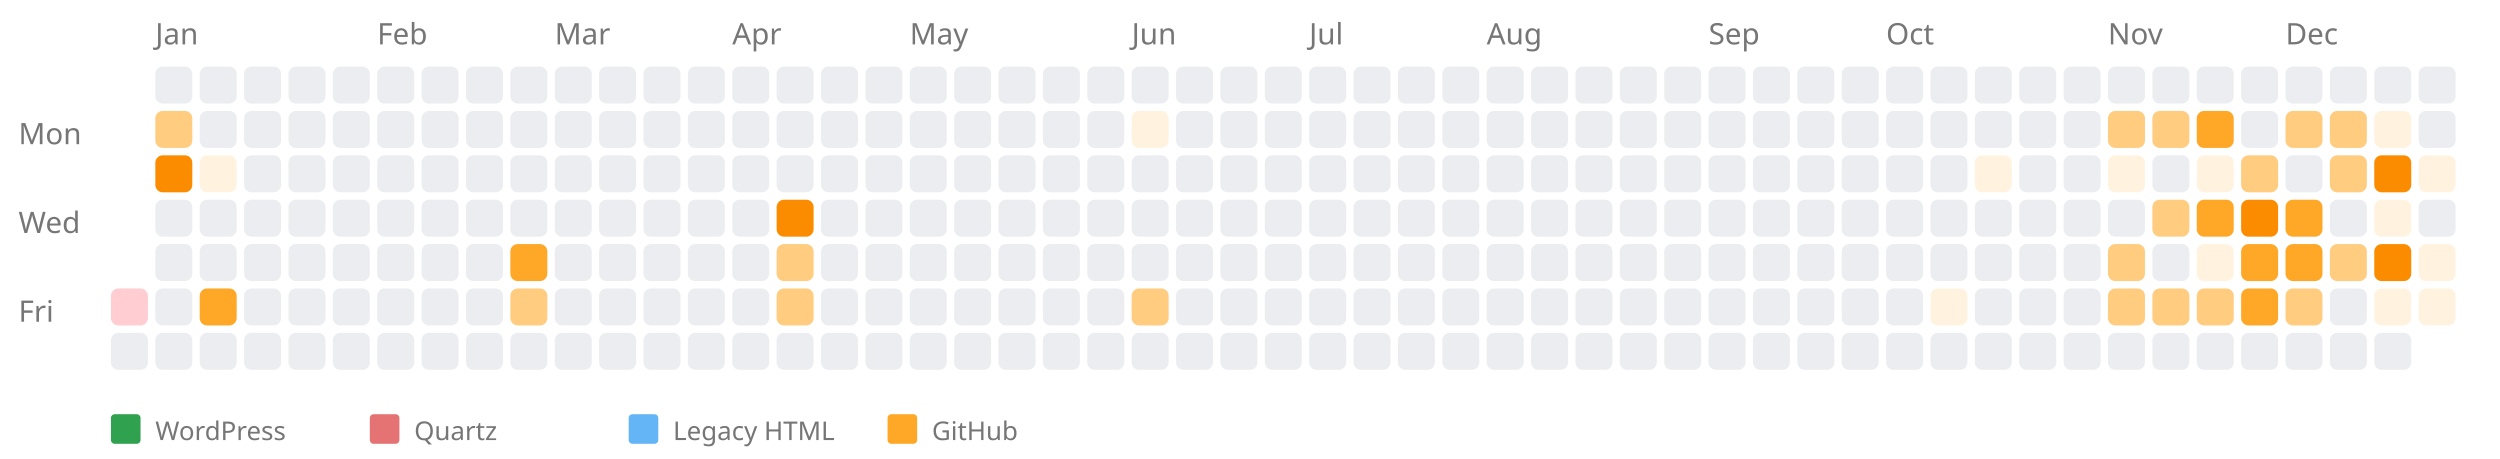
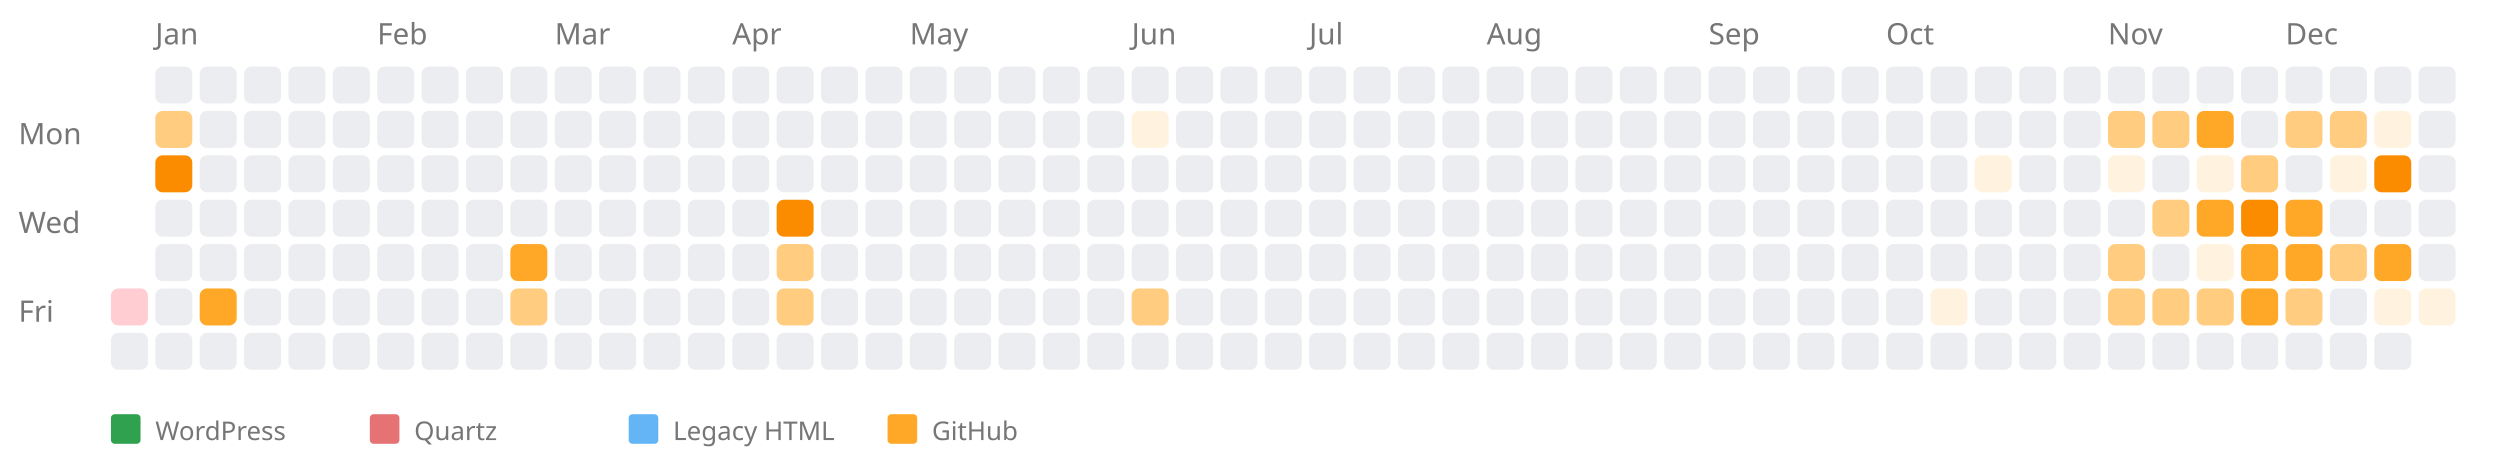
<svg xmlns="http://www.w3.org/2000/svg" width="676" height="124" style="background-color: white;">
  <text x="5" y="39" font-family="sans-serif" font-size="8" fill="#767676">Mon</text>
  <text x="5" y="63" font-family="sans-serif" font-size="8" fill="#767676">Wed</text>
  <text x="5" y="87" font-family="sans-serif" font-size="8" fill="#767676">Fri</text>
  <a href="https://kreier.github.io/quartz/Diary/2021">
    <rect x="30" y="78" width="10" height="10" fill="#ffcdd2" rx="2" ry="2" />
  </a>
  <rect x="30" y="90" width="10" height="10" fill="#ebedf0" rx="2" ry="2" />
  <text x="42" y="12" font-family="sans-serif" font-size="8" fill="#767676">Jan</text>
  <rect x="42" y="18" width="10" height="10" fill="#ebedf0" rx="2" ry="2" />
  <a href="https://github.com/kreier/me2arm/commit/ca2c6994b2ed854a7fac613803deee478fee8e63">
    <rect x="42" y="30" width="10" height="10" fill="#ffcc80" rx="2" ry="2" />
  </a>
  <a href="https://github.com/kreier/jetson-car/commit/9a10501f116eb05279a624a6240494d85eda73f1">
    <rect x="42" y="42" width="10" height="10" fill="#fb8c00" rx="2" ry="2" />
  </a>
  <rect x="42" y="54" width="10" height="10" fill="#ebedf0" rx="2" ry="2" />
  <rect x="42" y="66" width="10" height="10" fill="#ebedf0" rx="2" ry="2" />
  <rect x="42" y="78" width="10" height="10" fill="#ebedf0" rx="2" ry="2" />
  <rect x="42" y="90" width="10" height="10" fill="#ebedf0" rx="2" ry="2" />
  <rect x="54" y="18" width="10" height="10" fill="#ebedf0" rx="2" ry="2" />
  <rect x="54" y="30" width="10" height="10" fill="#ebedf0" rx="2" ry="2" />
-   <a href="https://github.com/kreier/aisvn-solarpower/commit/c56a331f029859bdb1c74f7ffeff9a1701c3ef88">
-     <rect x="54" y="42" width="10" height="10" fill="#fff3e0" rx="2" ry="2" />
-   </a>
+   <rect x="54" y="42" width="10" height="10" fill="#ebedf0" rx="2" ry="2" />
  <rect x="54" y="54" width="10" height="10" fill="#ebedf0" rx="2" ry="2" />
  <rect x="54" y="66" width="10" height="10" fill="#ebedf0" rx="2" ry="2" />
  <a href="https://github.com/kreier/ml/commit/02943c450cba19af11ae0dcdcea43d1fbf020590">
    <rect x="54" y="78" width="10" height="10" fill="#ffa726" rx="2" ry="2" />
  </a>
  <rect x="54" y="90" width="10" height="10" fill="#ebedf0" rx="2" ry="2" />
  <rect x="66" y="18" width="10" height="10" fill="#ebedf0" rx="2" ry="2" />
  <rect x="66" y="30" width="10" height="10" fill="#ebedf0" rx="2" ry="2" />
  <rect x="66" y="42" width="10" height="10" fill="#ebedf0" rx="2" ry="2" />
  <rect x="66" y="54" width="10" height="10" fill="#ebedf0" rx="2" ry="2" />
  <rect x="66" y="66" width="10" height="10" fill="#ebedf0" rx="2" ry="2" />
  <rect x="66" y="78" width="10" height="10" fill="#ebedf0" rx="2" ry="2" />
  <rect x="66" y="90" width="10" height="10" fill="#ebedf0" rx="2" ry="2" />
  <rect x="78" y="18" width="10" height="10" fill="#ebedf0" rx="2" ry="2" />
  <rect x="78" y="30" width="10" height="10" fill="#ebedf0" rx="2" ry="2" />
  <rect x="78" y="42" width="10" height="10" fill="#ebedf0" rx="2" ry="2" />
  <rect x="78" y="54" width="10" height="10" fill="#ebedf0" rx="2" ry="2" />
  <rect x="78" y="66" width="10" height="10" fill="#ebedf0" rx="2" ry="2" />
  <rect x="78" y="78" width="10" height="10" fill="#ebedf0" rx="2" ry="2" />
  <rect x="78" y="90" width="10" height="10" fill="#ebedf0" rx="2" ry="2" />
  <rect x="90" y="18" width="10" height="10" fill="#ebedf0" rx="2" ry="2" />
  <rect x="90" y="30" width="10" height="10" fill="#ebedf0" rx="2" ry="2" />
  <rect x="90" y="42" width="10" height="10" fill="#ebedf0" rx="2" ry="2" />
  <rect x="90" y="54" width="10" height="10" fill="#ebedf0" rx="2" ry="2" />
  <rect x="90" y="66" width="10" height="10" fill="#ebedf0" rx="2" ry="2" />
  <rect x="90" y="78" width="10" height="10" fill="#ebedf0" rx="2" ry="2" />
  <rect x="90" y="90" width="10" height="10" fill="#ebedf0" rx="2" ry="2" />
  <text x="102" y="12" font-family="sans-serif" font-size="8" fill="#767676">Feb</text>
  <rect x="102" y="18" width="10" height="10" fill="#ebedf0" rx="2" ry="2" />
  <rect x="102" y="30" width="10" height="10" fill="#ebedf0" rx="2" ry="2" />
  <rect x="102" y="42" width="10" height="10" fill="#ebedf0" rx="2" ry="2" />
  <rect x="102" y="54" width="10" height="10" fill="#ebedf0" rx="2" ry="2" />
  <rect x="102" y="66" width="10" height="10" fill="#ebedf0" rx="2" ry="2" />
  <rect x="102" y="78" width="10" height="10" fill="#ebedf0" rx="2" ry="2" />
  <rect x="102" y="90" width="10" height="10" fill="#ebedf0" rx="2" ry="2" />
  <rect x="114" y="18" width="10" height="10" fill="#ebedf0" rx="2" ry="2" />
  <rect x="114" y="30" width="10" height="10" fill="#ebedf0" rx="2" ry="2" />
  <rect x="114" y="42" width="10" height="10" fill="#ebedf0" rx="2" ry="2" />
  <rect x="114" y="54" width="10" height="10" fill="#ebedf0" rx="2" ry="2" />
  <rect x="114" y="66" width="10" height="10" fill="#ebedf0" rx="2" ry="2" />
  <rect x="114" y="78" width="10" height="10" fill="#ebedf0" rx="2" ry="2" />
  <rect x="114" y="90" width="10" height="10" fill="#ebedf0" rx="2" ry="2" />
  <rect x="126" y="18" width="10" height="10" fill="#ebedf0" rx="2" ry="2" />
  <rect x="126" y="30" width="10" height="10" fill="#ebedf0" rx="2" ry="2" />
  <rect x="126" y="42" width="10" height="10" fill="#ebedf0" rx="2" ry="2" />
  <rect x="126" y="54" width="10" height="10" fill="#ebedf0" rx="2" ry="2" />
  <rect x="126" y="66" width="10" height="10" fill="#ebedf0" rx="2" ry="2" />
  <rect x="126" y="78" width="10" height="10" fill="#ebedf0" rx="2" ry="2" />
  <rect x="126" y="90" width="10" height="10" fill="#ebedf0" rx="2" ry="2" />
  <rect x="138" y="18" width="10" height="10" fill="#ebedf0" rx="2" ry="2" />
  <rect x="138" y="30" width="10" height="10" fill="#ebedf0" rx="2" ry="2" />
  <rect x="138" y="42" width="10" height="10" fill="#ebedf0" rx="2" ry="2" />
  <rect x="138" y="54" width="10" height="10" fill="#ebedf0" rx="2" ry="2" />
  <a href="https://github.com/kreier/swift2021/commit/307429f71dbe469964d131d20942aa847cdf0585">
    <rect x="138" y="66" width="10" height="10" fill="#ffa726" rx="2" ry="2" />
  </a>
  <a href="https://github.com/kreier/swift2021/commit/5080393241e9903767c09061c0625bb39481d234">
    <rect x="138" y="78" width="10" height="10" fill="#ffcc80" rx="2" ry="2" />
  </a>
  <rect x="138" y="90" width="10" height="10" fill="#ebedf0" rx="2" ry="2" />
  <text x="150" y="12" font-family="sans-serif" font-size="8" fill="#767676">Mar</text>
  <rect x="150" y="18" width="10" height="10" fill="#ebedf0" rx="2" ry="2" />
  <rect x="150" y="30" width="10" height="10" fill="#ebedf0" rx="2" ry="2" />
  <rect x="150" y="42" width="10" height="10" fill="#ebedf0" rx="2" ry="2" />
  <rect x="150" y="54" width="10" height="10" fill="#ebedf0" rx="2" ry="2" />
  <rect x="150" y="66" width="10" height="10" fill="#ebedf0" rx="2" ry="2" />
  <rect x="150" y="78" width="10" height="10" fill="#ebedf0" rx="2" ry="2" />
  <rect x="150" y="90" width="10" height="10" fill="#ebedf0" rx="2" ry="2" />
  <rect x="162" y="18" width="10" height="10" fill="#ebedf0" rx="2" ry="2" />
  <rect x="162" y="30" width="10" height="10" fill="#ebedf0" rx="2" ry="2" />
  <rect x="162" y="42" width="10" height="10" fill="#ebedf0" rx="2" ry="2" />
  <rect x="162" y="54" width="10" height="10" fill="#ebedf0" rx="2" ry="2" />
  <rect x="162" y="66" width="10" height="10" fill="#ebedf0" rx="2" ry="2" />
  <rect x="162" y="78" width="10" height="10" fill="#ebedf0" rx="2" ry="2" />
  <rect x="162" y="90" width="10" height="10" fill="#ebedf0" rx="2" ry="2" />
  <rect x="174" y="18" width="10" height="10" fill="#ebedf0" rx="2" ry="2" />
  <rect x="174" y="30" width="10" height="10" fill="#ebedf0" rx="2" ry="2" />
  <rect x="174" y="42" width="10" height="10" fill="#ebedf0" rx="2" ry="2" />
  <rect x="174" y="54" width="10" height="10" fill="#ebedf0" rx="2" ry="2" />
  <rect x="174" y="66" width="10" height="10" fill="#ebedf0" rx="2" ry="2" />
  <rect x="174" y="78" width="10" height="10" fill="#ebedf0" rx="2" ry="2" />
  <rect x="174" y="90" width="10" height="10" fill="#ebedf0" rx="2" ry="2" />
  <rect x="186" y="18" width="10" height="10" fill="#ebedf0" rx="2" ry="2" />
  <rect x="186" y="30" width="10" height="10" fill="#ebedf0" rx="2" ry="2" />
  <rect x="186" y="42" width="10" height="10" fill="#ebedf0" rx="2" ry="2" />
  <rect x="186" y="54" width="10" height="10" fill="#ebedf0" rx="2" ry="2" />
  <rect x="186" y="66" width="10" height="10" fill="#ebedf0" rx="2" ry="2" />
  <rect x="186" y="78" width="10" height="10" fill="#ebedf0" rx="2" ry="2" />
  <rect x="186" y="90" width="10" height="10" fill="#ebedf0" rx="2" ry="2" />
  <text x="198" y="12" font-family="sans-serif" font-size="8" fill="#767676">Apr</text>
  <rect x="198" y="18" width="10" height="10" fill="#ebedf0" rx="2" ry="2" />
  <rect x="198" y="30" width="10" height="10" fill="#ebedf0" rx="2" ry="2" />
  <rect x="198" y="42" width="10" height="10" fill="#ebedf0" rx="2" ry="2" />
  <rect x="198" y="54" width="10" height="10" fill="#ebedf0" rx="2" ry="2" />
  <rect x="198" y="66" width="10" height="10" fill="#ebedf0" rx="2" ry="2" />
  <rect x="198" y="78" width="10" height="10" fill="#ebedf0" rx="2" ry="2" />
  <rect x="198" y="90" width="10" height="10" fill="#ebedf0" rx="2" ry="2" />
  <rect x="210" y="18" width="10" height="10" fill="#ebedf0" rx="2" ry="2" />
  <rect x="210" y="30" width="10" height="10" fill="#ebedf0" rx="2" ry="2" />
  <rect x="210" y="42" width="10" height="10" fill="#ebedf0" rx="2" ry="2" />
  <a href="https://github.com/kreier/aqi/commit/ab232dc5d18e2268e31fdc4a1b65283ac7bafe7a">
    <rect x="210" y="54" width="10" height="10" fill="#fb8c00" rx="2" ry="2" />
  </a>
  <a href="https://github.com/kreier/aqi/commit/bcd08a66b4a150a0d561fd57bb50a1d09c506f83">
    <rect x="210" y="66" width="10" height="10" fill="#ffcc80" rx="2" ry="2" />
  </a>
  <a href="https://github.com/kreier/aqi/commit/bbc0ec88f1c29f43d2875090c97e5e2a23885903">
    <rect x="210" y="78" width="10" height="10" fill="#ffcc80" rx="2" ry="2" />
  </a>
  <rect x="210" y="90" width="10" height="10" fill="#ebedf0" rx="2" ry="2" />
  <rect x="222" y="18" width="10" height="10" fill="#ebedf0" rx="2" ry="2" />
  <rect x="222" y="30" width="10" height="10" fill="#ebedf0" rx="2" ry="2" />
  <rect x="222" y="42" width="10" height="10" fill="#ebedf0" rx="2" ry="2" />
  <rect x="222" y="54" width="10" height="10" fill="#ebedf0" rx="2" ry="2" />
  <rect x="222" y="66" width="10" height="10" fill="#ebedf0" rx="2" ry="2" />
  <rect x="222" y="78" width="10" height="10" fill="#ebedf0" rx="2" ry="2" />
  <rect x="222" y="90" width="10" height="10" fill="#ebedf0" rx="2" ry="2" />
  <rect x="234" y="18" width="10" height="10" fill="#ebedf0" rx="2" ry="2" />
  <rect x="234" y="30" width="10" height="10" fill="#ebedf0" rx="2" ry="2" />
  <rect x="234" y="42" width="10" height="10" fill="#ebedf0" rx="2" ry="2" />
  <rect x="234" y="54" width="10" height="10" fill="#ebedf0" rx="2" ry="2" />
  <rect x="234" y="66" width="10" height="10" fill="#ebedf0" rx="2" ry="2" />
  <rect x="234" y="78" width="10" height="10" fill="#ebedf0" rx="2" ry="2" />
  <rect x="234" y="90" width="10" height="10" fill="#ebedf0" rx="2" ry="2" />
  <text x="246" y="12" font-family="sans-serif" font-size="8" fill="#767676">May</text>
  <rect x="246" y="18" width="10" height="10" fill="#ebedf0" rx="2" ry="2" />
  <rect x="246" y="30" width="10" height="10" fill="#ebedf0" rx="2" ry="2" />
  <rect x="246" y="42" width="10" height="10" fill="#ebedf0" rx="2" ry="2" />
  <rect x="246" y="54" width="10" height="10" fill="#ebedf0" rx="2" ry="2" />
  <rect x="246" y="66" width="10" height="10" fill="#ebedf0" rx="2" ry="2" />
  <rect x="246" y="78" width="10" height="10" fill="#ebedf0" rx="2" ry="2" />
  <rect x="246" y="90" width="10" height="10" fill="#ebedf0" rx="2" ry="2" />
  <rect x="258" y="18" width="10" height="10" fill="#ebedf0" rx="2" ry="2" />
  <rect x="258" y="30" width="10" height="10" fill="#ebedf0" rx="2" ry="2" />
  <rect x="258" y="42" width="10" height="10" fill="#ebedf0" rx="2" ry="2" />
  <rect x="258" y="54" width="10" height="10" fill="#ebedf0" rx="2" ry="2" />
  <rect x="258" y="66" width="10" height="10" fill="#ebedf0" rx="2" ry="2" />
  <rect x="258" y="78" width="10" height="10" fill="#ebedf0" rx="2" ry="2" />
  <rect x="258" y="90" width="10" height="10" fill="#ebedf0" rx="2" ry="2" />
  <rect x="270" y="18" width="10" height="10" fill="#ebedf0" rx="2" ry="2" />
  <rect x="270" y="30" width="10" height="10" fill="#ebedf0" rx="2" ry="2" />
  <rect x="270" y="42" width="10" height="10" fill="#ebedf0" rx="2" ry="2" />
  <rect x="270" y="54" width="10" height="10" fill="#ebedf0" rx="2" ry="2" />
  <rect x="270" y="66" width="10" height="10" fill="#ebedf0" rx="2" ry="2" />
  <rect x="270" y="78" width="10" height="10" fill="#ebedf0" rx="2" ry="2" />
  <rect x="270" y="90" width="10" height="10" fill="#ebedf0" rx="2" ry="2" />
  <rect x="282" y="18" width="10" height="10" fill="#ebedf0" rx="2" ry="2" />
  <rect x="282" y="30" width="10" height="10" fill="#ebedf0" rx="2" ry="2" />
  <rect x="282" y="42" width="10" height="10" fill="#ebedf0" rx="2" ry="2" />
  <rect x="282" y="54" width="10" height="10" fill="#ebedf0" rx="2" ry="2" />
  <rect x="282" y="66" width="10" height="10" fill="#ebedf0" rx="2" ry="2" />
  <rect x="282" y="78" width="10" height="10" fill="#ebedf0" rx="2" ry="2" />
  <rect x="282" y="90" width="10" height="10" fill="#ebedf0" rx="2" ry="2" />
  <rect x="294" y="18" width="10" height="10" fill="#ebedf0" rx="2" ry="2" />
  <rect x="294" y="30" width="10" height="10" fill="#ebedf0" rx="2" ry="2" />
  <rect x="294" y="42" width="10" height="10" fill="#ebedf0" rx="2" ry="2" />
  <rect x="294" y="54" width="10" height="10" fill="#ebedf0" rx="2" ry="2" />
  <rect x="294" y="66" width="10" height="10" fill="#ebedf0" rx="2" ry="2" />
  <rect x="294" y="78" width="10" height="10" fill="#ebedf0" rx="2" ry="2" />
  <rect x="294" y="90" width="10" height="10" fill="#ebedf0" rx="2" ry="2" />
  <text x="306" y="12" font-family="sans-serif" font-size="8" fill="#767676">Jun</text>
  <rect x="306" y="18" width="10" height="10" fill="#ebedf0" rx="2" ry="2" />
  <a href="https://github.com/kreier/history/commit/2dabd8202832188bb98c6b7aef747b6bba5d953e">
    <rect x="306" y="30" width="10" height="10" fill="#fff3e0" rx="2" ry="2" />
  </a>
  <rect x="306" y="42" width="10" height="10" fill="#ebedf0" rx="2" ry="2" />
  <rect x="306" y="54" width="10" height="10" fill="#ebedf0" rx="2" ry="2" />
  <rect x="306" y="66" width="10" height="10" fill="#ebedf0" rx="2" ry="2" />
  <a href="https://github.com/kreier/history/commit/be2d526acd8b580c03cfd0dfbc0d5cdbee70ba73">
    <rect x="306" y="78" width="10" height="10" fill="#ffcc80" rx="2" ry="2" />
  </a>
  <rect x="306" y="90" width="10" height="10" fill="#ebedf0" rx="2" ry="2" />
  <rect x="318" y="18" width="10" height="10" fill="#ebedf0" rx="2" ry="2" />
  <rect x="318" y="30" width="10" height="10" fill="#ebedf0" rx="2" ry="2" />
  <rect x="318" y="42" width="10" height="10" fill="#ebedf0" rx="2" ry="2" />
  <rect x="318" y="54" width="10" height="10" fill="#ebedf0" rx="2" ry="2" />
  <rect x="318" y="66" width="10" height="10" fill="#ebedf0" rx="2" ry="2" />
  <rect x="318" y="78" width="10" height="10" fill="#ebedf0" rx="2" ry="2" />
  <rect x="318" y="90" width="10" height="10" fill="#ebedf0" rx="2" ry="2" />
  <rect x="330" y="18" width="10" height="10" fill="#ebedf0" rx="2" ry="2" />
  <rect x="330" y="30" width="10" height="10" fill="#ebedf0" rx="2" ry="2" />
  <rect x="330" y="42" width="10" height="10" fill="#ebedf0" rx="2" ry="2" />
  <rect x="330" y="54" width="10" height="10" fill="#ebedf0" rx="2" ry="2" />
  <rect x="330" y="66" width="10" height="10" fill="#ebedf0" rx="2" ry="2" />
  <rect x="330" y="78" width="10" height="10" fill="#ebedf0" rx="2" ry="2" />
  <rect x="330" y="90" width="10" height="10" fill="#ebedf0" rx="2" ry="2" />
  <rect x="342" y="18" width="10" height="10" fill="#ebedf0" rx="2" ry="2" />
  <rect x="342" y="30" width="10" height="10" fill="#ebedf0" rx="2" ry="2" />
  <rect x="342" y="42" width="10" height="10" fill="#ebedf0" rx="2" ry="2" />
  <rect x="342" y="54" width="10" height="10" fill="#ebedf0" rx="2" ry="2" />
  <rect x="342" y="66" width="10" height="10" fill="#ebedf0" rx="2" ry="2" />
  <rect x="342" y="78" width="10" height="10" fill="#ebedf0" rx="2" ry="2" />
  <rect x="342" y="90" width="10" height="10" fill="#ebedf0" rx="2" ry="2" />
  <text x="354" y="12" font-family="sans-serif" font-size="8" fill="#767676">Jul</text>
  <rect x="354" y="18" width="10" height="10" fill="#ebedf0" rx="2" ry="2" />
  <rect x="354" y="30" width="10" height="10" fill="#ebedf0" rx="2" ry="2" />
  <rect x="354" y="42" width="10" height="10" fill="#ebedf0" rx="2" ry="2" />
  <rect x="354" y="54" width="10" height="10" fill="#ebedf0" rx="2" ry="2" />
  <rect x="354" y="66" width="10" height="10" fill="#ebedf0" rx="2" ry="2" />
  <rect x="354" y="78" width="10" height="10" fill="#ebedf0" rx="2" ry="2" />
  <rect x="354" y="90" width="10" height="10" fill="#ebedf0" rx="2" ry="2" />
  <rect x="366" y="18" width="10" height="10" fill="#ebedf0" rx="2" ry="2" />
  <rect x="366" y="30" width="10" height="10" fill="#ebedf0" rx="2" ry="2" />
  <rect x="366" y="42" width="10" height="10" fill="#ebedf0" rx="2" ry="2" />
  <rect x="366" y="54" width="10" height="10" fill="#ebedf0" rx="2" ry="2" />
  <rect x="366" y="66" width="10" height="10" fill="#ebedf0" rx="2" ry="2" />
  <rect x="366" y="78" width="10" height="10" fill="#ebedf0" rx="2" ry="2" />
  <rect x="366" y="90" width="10" height="10" fill="#ebedf0" rx="2" ry="2" />
  <rect x="378" y="18" width="10" height="10" fill="#ebedf0" rx="2" ry="2" />
  <rect x="378" y="30" width="10" height="10" fill="#ebedf0" rx="2" ry="2" />
  <rect x="378" y="42" width="10" height="10" fill="#ebedf0" rx="2" ry="2" />
  <rect x="378" y="54" width="10" height="10" fill="#ebedf0" rx="2" ry="2" />
  <rect x="378" y="66" width="10" height="10" fill="#ebedf0" rx="2" ry="2" />
  <rect x="378" y="78" width="10" height="10" fill="#ebedf0" rx="2" ry="2" />
  <rect x="378" y="90" width="10" height="10" fill="#ebedf0" rx="2" ry="2" />
  <rect x="390" y="18" width="10" height="10" fill="#ebedf0" rx="2" ry="2" />
  <rect x="390" y="30" width="10" height="10" fill="#ebedf0" rx="2" ry="2" />
  <rect x="390" y="42" width="10" height="10" fill="#ebedf0" rx="2" ry="2" />
  <rect x="390" y="54" width="10" height="10" fill="#ebedf0" rx="2" ry="2" />
  <rect x="390" y="66" width="10" height="10" fill="#ebedf0" rx="2" ry="2" />
  <rect x="390" y="78" width="10" height="10" fill="#ebedf0" rx="2" ry="2" />
  <rect x="390" y="90" width="10" height="10" fill="#ebedf0" rx="2" ry="2" />
  <text x="402" y="12" font-family="sans-serif" font-size="8" fill="#767676">Aug</text>
  <rect x="402" y="18" width="10" height="10" fill="#ebedf0" rx="2" ry="2" />
  <rect x="402" y="30" width="10" height="10" fill="#ebedf0" rx="2" ry="2" />
  <rect x="402" y="42" width="10" height="10" fill="#ebedf0" rx="2" ry="2" />
  <rect x="402" y="54" width="10" height="10" fill="#ebedf0" rx="2" ry="2" />
  <rect x="402" y="66" width="10" height="10" fill="#ebedf0" rx="2" ry="2" />
  <rect x="402" y="78" width="10" height="10" fill="#ebedf0" rx="2" ry="2" />
  <rect x="402" y="90" width="10" height="10" fill="#ebedf0" rx="2" ry="2" />
  <rect x="414" y="18" width="10" height="10" fill="#ebedf0" rx="2" ry="2" />
  <rect x="414" y="30" width="10" height="10" fill="#ebedf0" rx="2" ry="2" />
  <rect x="414" y="42" width="10" height="10" fill="#ebedf0" rx="2" ry="2" />
  <rect x="414" y="54" width="10" height="10" fill="#ebedf0" rx="2" ry="2" />
  <rect x="414" y="66" width="10" height="10" fill="#ebedf0" rx="2" ry="2" />
  <rect x="414" y="78" width="10" height="10" fill="#ebedf0" rx="2" ry="2" />
  <rect x="414" y="90" width="10" height="10" fill="#ebedf0" rx="2" ry="2" />
  <rect x="426" y="18" width="10" height="10" fill="#ebedf0" rx="2" ry="2" />
  <rect x="426" y="30" width="10" height="10" fill="#ebedf0" rx="2" ry="2" />
  <rect x="426" y="42" width="10" height="10" fill="#ebedf0" rx="2" ry="2" />
  <rect x="426" y="54" width="10" height="10" fill="#ebedf0" rx="2" ry="2" />
  <rect x="426" y="66" width="10" height="10" fill="#ebedf0" rx="2" ry="2" />
  <rect x="426" y="78" width="10" height="10" fill="#ebedf0" rx="2" ry="2" />
  <rect x="426" y="90" width="10" height="10" fill="#ebedf0" rx="2" ry="2" />
  <rect x="438" y="18" width="10" height="10" fill="#ebedf0" rx="2" ry="2" />
  <rect x="438" y="30" width="10" height="10" fill="#ebedf0" rx="2" ry="2" />
  <rect x="438" y="42" width="10" height="10" fill="#ebedf0" rx="2" ry="2" />
  <rect x="438" y="54" width="10" height="10" fill="#ebedf0" rx="2" ry="2" />
  <rect x="438" y="66" width="10" height="10" fill="#ebedf0" rx="2" ry="2" />
  <rect x="438" y="78" width="10" height="10" fill="#ebedf0" rx="2" ry="2" />
  <rect x="438" y="90" width="10" height="10" fill="#ebedf0" rx="2" ry="2" />
  <rect x="450" y="18" width="10" height="10" fill="#ebedf0" rx="2" ry="2" />
  <rect x="450" y="30" width="10" height="10" fill="#ebedf0" rx="2" ry="2" />
  <rect x="450" y="42" width="10" height="10" fill="#ebedf0" rx="2" ry="2" />
  <rect x="450" y="54" width="10" height="10" fill="#ebedf0" rx="2" ry="2" />
  <rect x="450" y="66" width="10" height="10" fill="#ebedf0" rx="2" ry="2" />
  <rect x="450" y="78" width="10" height="10" fill="#ebedf0" rx="2" ry="2" />
  <rect x="450" y="90" width="10" height="10" fill="#ebedf0" rx="2" ry="2" />
  <text x="462" y="12" font-family="sans-serif" font-size="8" fill="#767676">Sep</text>
  <rect x="462" y="18" width="10" height="10" fill="#ebedf0" rx="2" ry="2" />
  <rect x="462" y="30" width="10" height="10" fill="#ebedf0" rx="2" ry="2" />
  <rect x="462" y="42" width="10" height="10" fill="#ebedf0" rx="2" ry="2" />
  <rect x="462" y="54" width="10" height="10" fill="#ebedf0" rx="2" ry="2" />
  <rect x="462" y="66" width="10" height="10" fill="#ebedf0" rx="2" ry="2" />
  <rect x="462" y="78" width="10" height="10" fill="#ebedf0" rx="2" ry="2" />
  <rect x="462" y="90" width="10" height="10" fill="#ebedf0" rx="2" ry="2" />
  <rect x="474" y="18" width="10" height="10" fill="#ebedf0" rx="2" ry="2" />
  <rect x="474" y="30" width="10" height="10" fill="#ebedf0" rx="2" ry="2" />
  <rect x="474" y="42" width="10" height="10" fill="#ebedf0" rx="2" ry="2" />
  <rect x="474" y="54" width="10" height="10" fill="#ebedf0" rx="2" ry="2" />
  <rect x="474" y="66" width="10" height="10" fill="#ebedf0" rx="2" ry="2" />
  <rect x="474" y="78" width="10" height="10" fill="#ebedf0" rx="2" ry="2" />
  <rect x="474" y="90" width="10" height="10" fill="#ebedf0" rx="2" ry="2" />
  <rect x="486" y="18" width="10" height="10" fill="#ebedf0" rx="2" ry="2" />
  <rect x="486" y="30" width="10" height="10" fill="#ebedf0" rx="2" ry="2" />
  <rect x="486" y="42" width="10" height="10" fill="#ebedf0" rx="2" ry="2" />
  <rect x="486" y="54" width="10" height="10" fill="#ebedf0" rx="2" ry="2" />
  <rect x="486" y="66" width="10" height="10" fill="#ebedf0" rx="2" ry="2" />
  <rect x="486" y="78" width="10" height="10" fill="#ebedf0" rx="2" ry="2" />
  <rect x="486" y="90" width="10" height="10" fill="#ebedf0" rx="2" ry="2" />
  <rect x="498" y="18" width="10" height="10" fill="#ebedf0" rx="2" ry="2" />
  <rect x="498" y="30" width="10" height="10" fill="#ebedf0" rx="2" ry="2" />
  <rect x="498" y="42" width="10" height="10" fill="#ebedf0" rx="2" ry="2" />
  <rect x="498" y="54" width="10" height="10" fill="#ebedf0" rx="2" ry="2" />
  <rect x="498" y="66" width="10" height="10" fill="#ebedf0" rx="2" ry="2" />
  <rect x="498" y="78" width="10" height="10" fill="#ebedf0" rx="2" ry="2" />
  <rect x="498" y="90" width="10" height="10" fill="#ebedf0" rx="2" ry="2" />
  <text x="510" y="12" font-family="sans-serif" font-size="8" fill="#767676">Oct</text>
  <rect x="510" y="18" width="10" height="10" fill="#ebedf0" rx="2" ry="2" />
  <rect x="510" y="30" width="10" height="10" fill="#ebedf0" rx="2" ry="2" />
  <rect x="510" y="42" width="10" height="10" fill="#ebedf0" rx="2" ry="2" />
  <rect x="510" y="54" width="10" height="10" fill="#ebedf0" rx="2" ry="2" />
  <rect x="510" y="66" width="10" height="10" fill="#ebedf0" rx="2" ry="2" />
  <rect x="510" y="78" width="10" height="10" fill="#ebedf0" rx="2" ry="2" />
  <rect x="510" y="90" width="10" height="10" fill="#ebedf0" rx="2" ry="2" />
  <rect x="522" y="18" width="10" height="10" fill="#ebedf0" rx="2" ry="2" />
  <rect x="522" y="30" width="10" height="10" fill="#ebedf0" rx="2" ry="2" />
  <rect x="522" y="42" width="10" height="10" fill="#ebedf0" rx="2" ry="2" />
  <rect x="522" y="54" width="10" height="10" fill="#ebedf0" rx="2" ry="2" />
  <rect x="522" y="66" width="10" height="10" fill="#ebedf0" rx="2" ry="2" />
  <a href="https://github.com/kreier/benchmark/commit/e20e5c33207a4315476ad60041c4ebb5bacef9fc">
    <rect x="522" y="78" width="10" height="10" fill="#fff3e0" rx="2" ry="2" />
  </a>
  <rect x="522" y="90" width="10" height="10" fill="#ebedf0" rx="2" ry="2" />
  <rect x="534" y="18" width="10" height="10" fill="#ebedf0" rx="2" ry="2" />
  <rect x="534" y="30" width="10" height="10" fill="#ebedf0" rx="2" ry="2" />
  <a href="https://github.com/kreier/benchmark/commit/30a8d29d6f0ec8da35559a9bf4ecdb13cb4af2ad">
    <rect x="534" y="42" width="10" height="10" fill="#fff3e0" rx="2" ry="2" />
  </a>
  <rect x="534" y="54" width="10" height="10" fill="#ebedf0" rx="2" ry="2" />
  <rect x="534" y="66" width="10" height="10" fill="#ebedf0" rx="2" ry="2" />
  <rect x="534" y="78" width="10" height="10" fill="#ebedf0" rx="2" ry="2" />
  <rect x="534" y="90" width="10" height="10" fill="#ebedf0" rx="2" ry="2" />
  <rect x="546" y="18" width="10" height="10" fill="#ebedf0" rx="2" ry="2" />
  <rect x="546" y="30" width="10" height="10" fill="#ebedf0" rx="2" ry="2" />
  <rect x="546" y="42" width="10" height="10" fill="#ebedf0" rx="2" ry="2" />
  <rect x="546" y="54" width="10" height="10" fill="#ebedf0" rx="2" ry="2" />
  <rect x="546" y="66" width="10" height="10" fill="#ebedf0" rx="2" ry="2" />
  <rect x="546" y="78" width="10" height="10" fill="#ebedf0" rx="2" ry="2" />
  <rect x="546" y="90" width="10" height="10" fill="#ebedf0" rx="2" ry="2" />
  <rect x="558" y="18" width="10" height="10" fill="#ebedf0" rx="2" ry="2" />
  <rect x="558" y="30" width="10" height="10" fill="#ebedf0" rx="2" ry="2" />
  <rect x="558" y="42" width="10" height="10" fill="#ebedf0" rx="2" ry="2" />
  <rect x="558" y="54" width="10" height="10" fill="#ebedf0" rx="2" ry="2" />
  <rect x="558" y="66" width="10" height="10" fill="#ebedf0" rx="2" ry="2" />
  <rect x="558" y="78" width="10" height="10" fill="#ebedf0" rx="2" ry="2" />
  <rect x="558" y="90" width="10" height="10" fill="#ebedf0" rx="2" ry="2" />
  <text x="570" y="12" font-family="sans-serif" font-size="8" fill="#767676">Nov</text>
  <rect x="570" y="18" width="10" height="10" fill="#ebedf0" rx="2" ry="2" />
  <a href="https://github.com/kreier/vex/commit/57e2f329e63761bdb966ef8d0f510f8ff09135b5">
    <rect x="570" y="30" width="10" height="10" fill="#ffcc80" rx="2" ry="2" />
  </a>
  <a href="https://github.com/kreier/vex/commit/5dace50023b582704f075428951175b14d8a636b">
    <rect x="570" y="42" width="10" height="10" fill="#fff3e0" rx="2" ry="2" />
  </a>
  <rect x="570" y="54" width="10" height="10" fill="#ebedf0" rx="2" ry="2" />
  <a href="https://github.com/kreier/vex/commit/0a4d4fef96e60f1e5e8db745f7fe750b936da6f0">
    <rect x="570" y="66" width="10" height="10" fill="#ffcc80" rx="2" ry="2" />
  </a>
  <a href="https://github.com/kreier/vex/commit/c9bc0be0a0ea557b5c4998cc4d5f652e832e184e">
    <rect x="570" y="78" width="10" height="10" fill="#ffcc80" rx="2" ry="2" />
  </a>
  <rect x="570" y="90" width="10" height="10" fill="#ebedf0" rx="2" ry="2" />
  <rect x="582" y="18" width="10" height="10" fill="#ebedf0" rx="2" ry="2" />
  <a href="https://github.com/kreier/vex/commit/33f76924eb8a7572e68e711894e9cedff1501445">
    <rect x="582" y="30" width="10" height="10" fill="#ffcc80" rx="2" ry="2" />
  </a>
  <rect x="582" y="42" width="10" height="10" fill="#ebedf0" rx="2" ry="2" />
  <a href="https://github.com/kreier/vex/commit/9d5315399f201f3794683c1b971162d85ce963c9">
    <rect x="582" y="54" width="10" height="10" fill="#ffcc80" rx="2" ry="2" />
  </a>
  <rect x="582" y="66" width="10" height="10" fill="#ebedf0" rx="2" ry="2" />
  <a href="https://github.com/kreier/temp/commit/8270e8856a583468529dbc06d471d2dd0c705972">
    <rect x="582" y="78" width="10" height="10" fill="#ffcc80" rx="2" ry="2" />
  </a>
  <rect x="582" y="90" width="10" height="10" fill="#ebedf0" rx="2" ry="2" />
  <rect x="594" y="18" width="10" height="10" fill="#ebedf0" rx="2" ry="2" />
  <a href="https://github.com/kreier/temp/commit/bdc9933473ca0b3be9708262c03ec81bc37246f8">
    <rect x="594" y="30" width="10" height="10" fill="#ffa726" rx="2" ry="2" />
  </a>
  <a href="https://github.com/kreier/vex/commit/99f209688397d07473b77d2670fb42bb3bd2ab78">
    <rect x="594" y="42" width="10" height="10" fill="#fff3e0" rx="2" ry="2" />
  </a>
  <a href="https://github.com/kreier/temp/commit/955516281ce7b924ab244de2a9d139b68e4ccca2">
    <rect x="594" y="54" width="10" height="10" fill="#ffa726" rx="2" ry="2" />
  </a>
  <a href="https://github.com/kreier/vex/commit/800c228d1d8c4ca17b2a213d4922e83eb44f8c6f">
    <rect x="594" y="66" width="10" height="10" fill="#fff3e0" rx="2" ry="2" />
  </a>
  <a href="https://github.com/kreier/vex/commit/f410aff707c94589d4507537970ad609b32a7994">
    <rect x="594" y="78" width="10" height="10" fill="#ffcc80" rx="2" ry="2" />
  </a>
  <rect x="594" y="90" width="10" height="10" fill="#ebedf0" rx="2" ry="2" />
  <rect x="606" y="18" width="10" height="10" fill="#ebedf0" rx="2" ry="2" />
  <rect x="606" y="30" width="10" height="10" fill="#ebedf0" rx="2" ry="2" />
  <a href="https://github.com/kreier/ar65view/commit/0edbea6976126fea85474c4ae37bec2efa2f86ca">
    <rect x="606" y="42" width="10" height="10" fill="#ffcc80" rx="2" ry="2" />
  </a>
  <a href="https://github.com/kreier/temp/commit/bf003e982b794aa510557755d354d8a78929eb8a">
    <rect x="606" y="54" width="10" height="10" fill="#fb8c00" rx="2" ry="2" />
  </a>
  <a href="https://github.com/kreier/temp/commit/3019a7667394f687aaf52d902de61b0d9e5a1824">
    <rect x="606" y="66" width="10" height="10" fill="#ffa726" rx="2" ry="2" />
  </a>
  <a href="https://github.com/kreier/vex/commit/29358274808f45575ed46ed155ab7bc14407f5fa">
    <rect x="606" y="78" width="10" height="10" fill="#ffa726" rx="2" ry="2" />
  </a>
  <rect x="606" y="90" width="10" height="10" fill="#ebedf0" rx="2" ry="2" />
  <text x="618" y="12" font-family="sans-serif" font-size="8" fill="#767676">Dec</text>
  <rect x="618" y="18" width="10" height="10" fill="#ebedf0" rx="2" ry="2" />
  <a href="https://github.com/kreier/vex/commit/9132bebcdad9d5bbdacc2201f4b404e8a6f83e29">
    <rect x="618" y="30" width="10" height="10" fill="#ffcc80" rx="2" ry="2" />
  </a>
  <rect x="618" y="42" width="10" height="10" fill="#ebedf0" rx="2" ry="2" />
  <a href="https://github.com/kreier/temp/commit/de7569099f73211696a936a6b89243e68f3e7f80">
    <rect x="618" y="54" width="10" height="10" fill="#ffa726" rx="2" ry="2" />
  </a>
  <a href="https://github.com/kreier/ESP32/commit/17e31342a4d4218fa0d47b653b53d96dae467bc1">
    <rect x="618" y="66" width="10" height="10" fill="#ffa726" rx="2" ry="2" />
  </a>
  <a href="https://github.com/kreier/ESP32/commit/a32c98fd96a4cb5de9cf598bcc9a172d87e7385d">
    <rect x="618" y="78" width="10" height="10" fill="#ffcc80" rx="2" ry="2" />
  </a>
  <rect x="618" y="90" width="10" height="10" fill="#ebedf0" rx="2" ry="2" />
  <rect x="630" y="18" width="10" height="10" fill="#ebedf0" rx="2" ry="2" />
  <a href="https://github.com/kreier/ESP32/commit/2632c6ab6fdcc74742ee95e0e0a94a9049b743af">
    <rect x="630" y="30" width="10" height="10" fill="#ffcc80" rx="2" ry="2" />
  </a>
-   <a href="https://github.com/kreier/aisvn-solarpower/commit/2af5e4cd61490903c5de6e4284069165fda64288">
-     <rect x="630" y="42" width="10" height="10" fill="#ffcc80" rx="2" ry="2" />
+   <a href="https://github.com/kreier/t-display/commit/31d0f6b0e8191f929c6560c75507951c2ddfd3c6">
+     <rect x="630" y="42" width="10" height="10" fill="#fff3e0" rx="2" ry="2" />
  </a>
  <rect x="630" y="54" width="10" height="10" fill="#ebedf0" rx="2" ry="2" />
  <a href="https://github.com/kreier/ESP32/commit/0a48b949c9476c9b70fb863f82c2919b9aadc059">
    <rect x="630" y="66" width="10" height="10" fill="#ffcc80" rx="2" ry="2" />
  </a>
  <rect x="630" y="78" width="10" height="10" fill="#ebedf0" rx="2" ry="2" />
  <rect x="630" y="90" width="10" height="10" fill="#ebedf0" rx="2" ry="2" />
  <rect x="642" y="18" width="10" height="10" fill="#ebedf0" rx="2" ry="2" />
  <a href="https://github.com/kreier/benchmark/commit/b4b1b18ca0271a84584047c3c5b9bbd48ba6d721">
    <rect x="642" y="30" width="10" height="10" fill="#fff3e0" rx="2" ry="2" />
  </a>
  <a href="https://github.com/kreier/aisvn/commit/c6dda816c70b21a7a800b3af01f4a806ab551f69">
    <rect x="642" y="42" width="10" height="10" fill="#fb8c00" rx="2" ry="2" />
  </a>
-   <a href="https://github.com/kreier/ssis.bit/commit/9d41ece25675d98cf94ac087699b5ebfd1f5893a">
-     <rect x="642" y="54" width="10" height="10" fill="#fff3e0" rx="2" ry="2" />
-   </a>
+   <rect x="642" y="54" width="10" height="10" fill="#ebedf0" rx="2" ry="2" />
  <a href="https://github.com/kreier/history/commit/8e875e8c2c71295efc95cc4e7341561b1002493d">
-     <rect x="642" y="66" width="10" height="10" fill="#fb8c00" rx="2" ry="2" />
+     <rect x="642" y="66" width="10" height="10" fill="#ffa726" rx="2" ry="2" />
  </a>
  <a href="https://github.com/kreier/vex/commit/5413e04946ffabff7ca8cb39f4963ca1103602fb">
    <rect x="642" y="78" width="10" height="10" fill="#fff3e0" rx="2" ry="2" />
  </a>
  <rect x="642" y="90" width="10" height="10" fill="#ebedf0" rx="2" ry="2" />
  <rect x="654" y="18" width="10" height="10" fill="#ebedf0" rx="2" ry="2" />
  <rect x="654" y="30" width="10" height="10" fill="#ebedf0" rx="2" ry="2" />
-   <a href="https://github.com/kreier/ssis.bit/commit/eecc4c3e17dbada934de1f7261d8952de0c5d48b">
-     <rect x="654" y="42" width="10" height="10" fill="#fff3e0" rx="2" ry="2" />
-   </a>
+   <rect x="654" y="42" width="10" height="10" fill="#ebedf0" rx="2" ry="2" />
  <rect x="654" y="54" width="10" height="10" fill="#ebedf0" rx="2" ry="2" />
-   <a href="https://github.com/kreier/ssis.bit/commit/f37b679af7fa25b2652d86be7cedd85022e7778f">
-     <rect x="654" y="66" width="10" height="10" fill="#fff3e0" rx="2" ry="2" />
-   </a>
+   <rect x="654" y="66" width="10" height="10" fill="#ebedf0" rx="2" ry="2" />
  <a href="https://github.com/kreier/vex/commit/6e0bf461d5951cf3d8d8f4ba10ca072d847fed51">
    <rect x="654" y="78" width="10" height="10" fill="#fff3e0" rx="2" ry="2" />
  </a>
  <rect x="30" y="112" width="8" height="8" fill="#30a14e" rx="1" ry="1" />
  <text x="42" y="119" font-family="sans-serif" font-size="7" fill="#767676">WordPress</text>
  <rect x="100" y="112" width="8" height="8" fill="#e57373" rx="1" ry="1" />
  <text x="112" y="119" font-family="sans-serif" font-size="7" fill="#767676">Quartz</text>
  <rect x="170" y="112" width="8" height="8" fill="#64b5f6" rx="1" ry="1" />
  <text x="182" y="119" font-family="sans-serif" font-size="7" fill="#767676">Legacy HTML</text>
  <rect x="240" y="112" width="8" height="8" fill="#ffa726" rx="1" ry="1" />
  <text x="252" y="119" font-family="sans-serif" font-size="7" fill="#767676">GitHub</text>
</svg>
